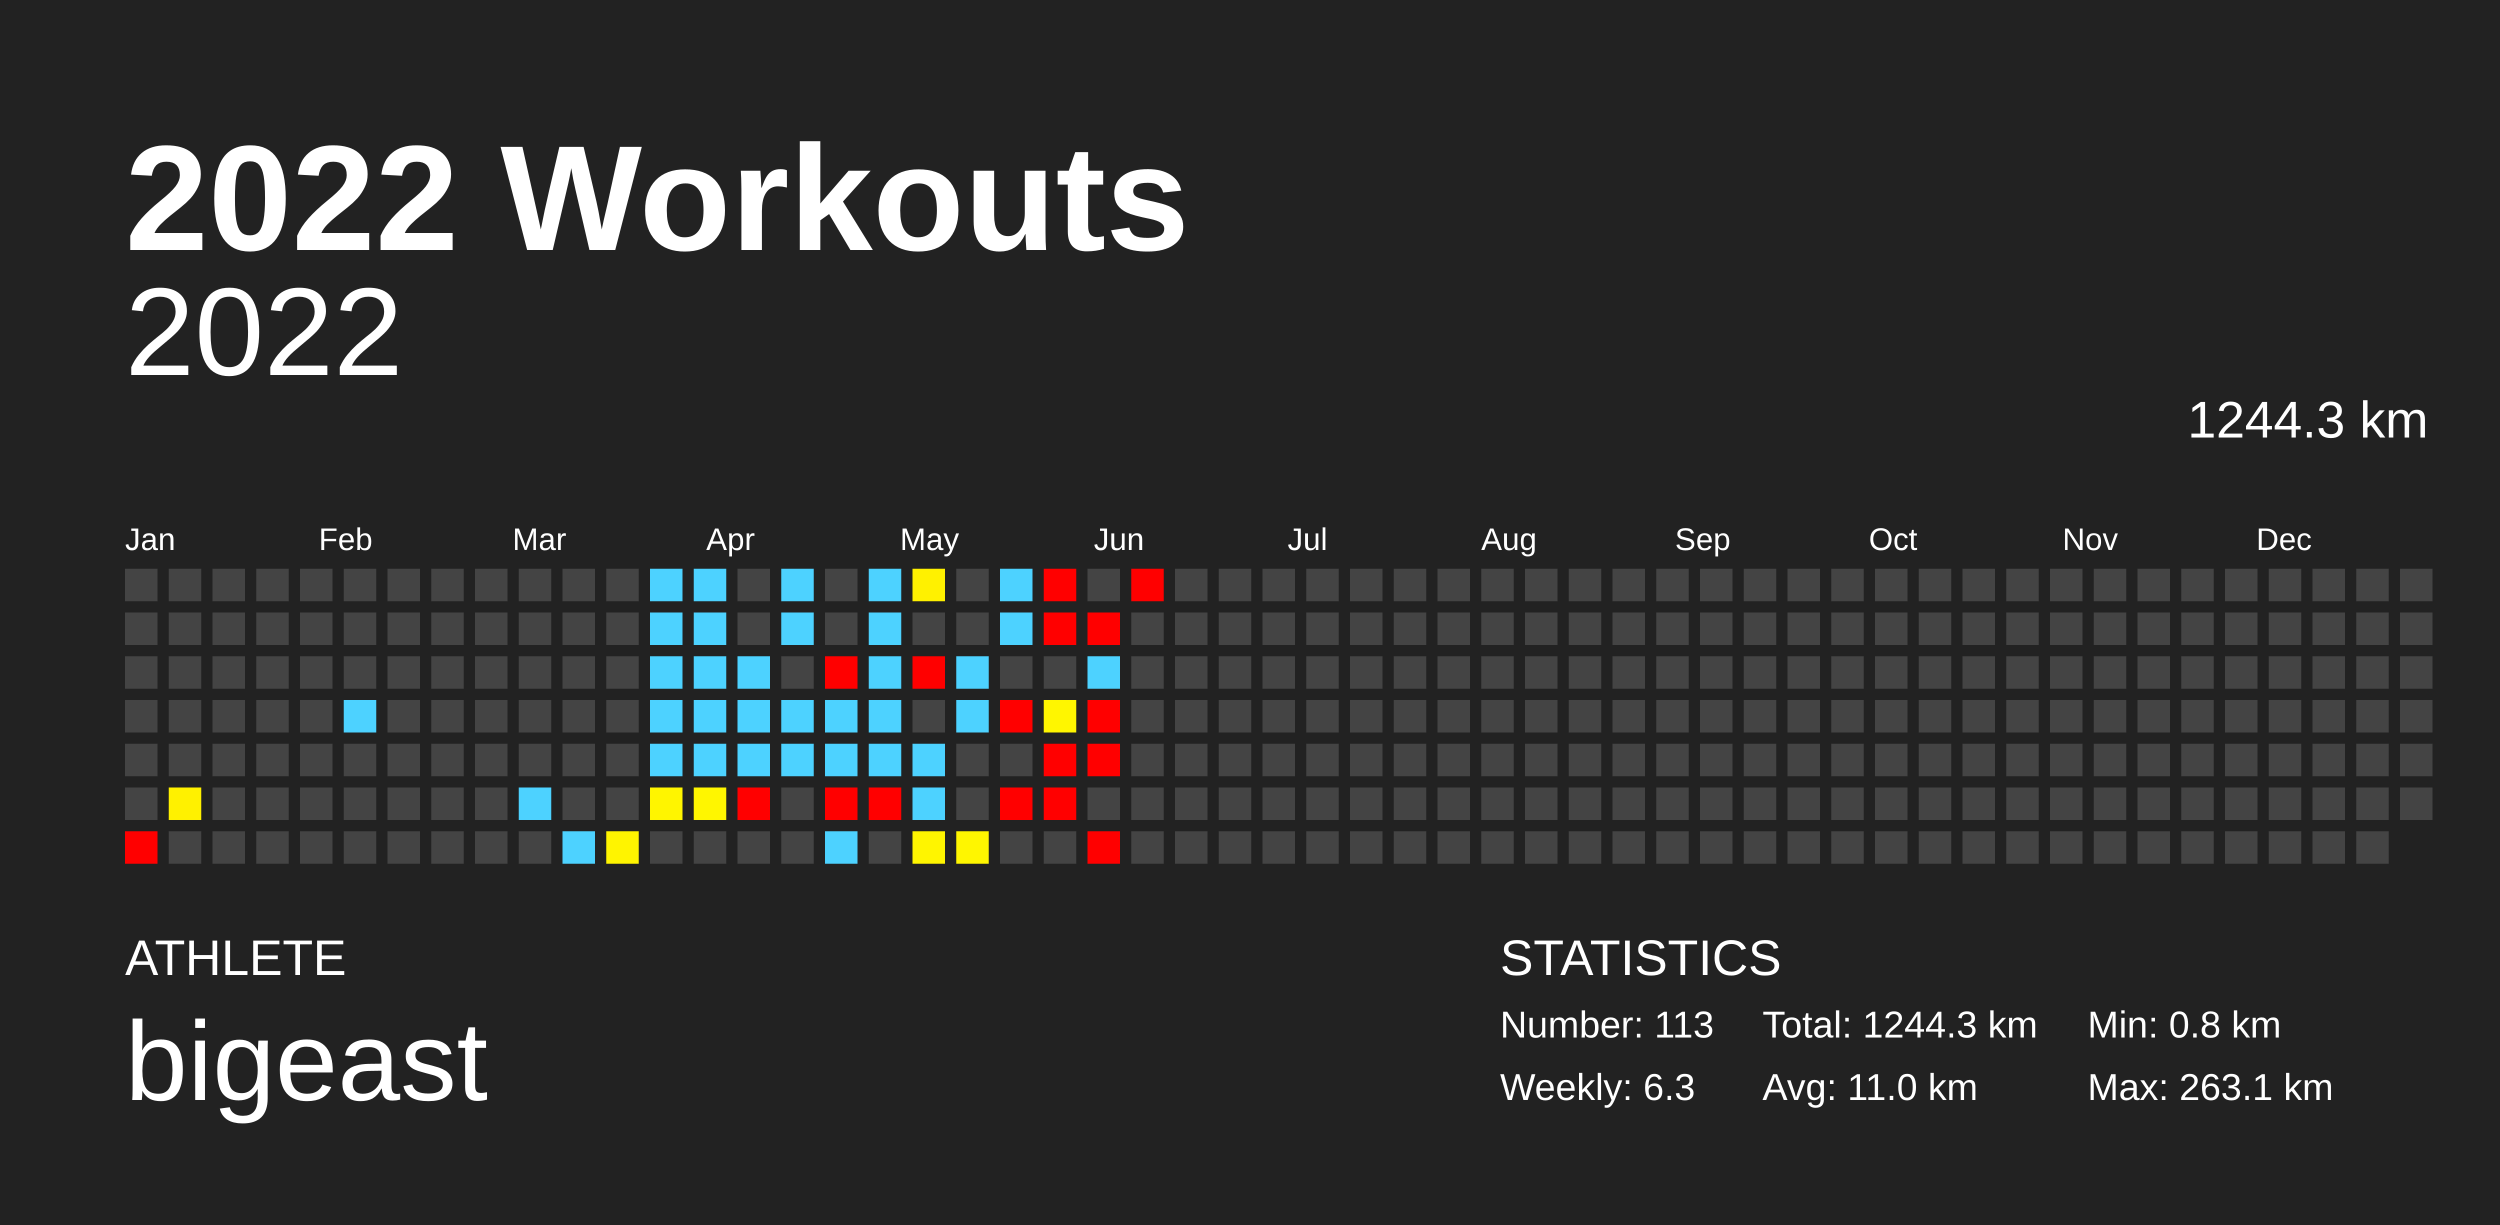
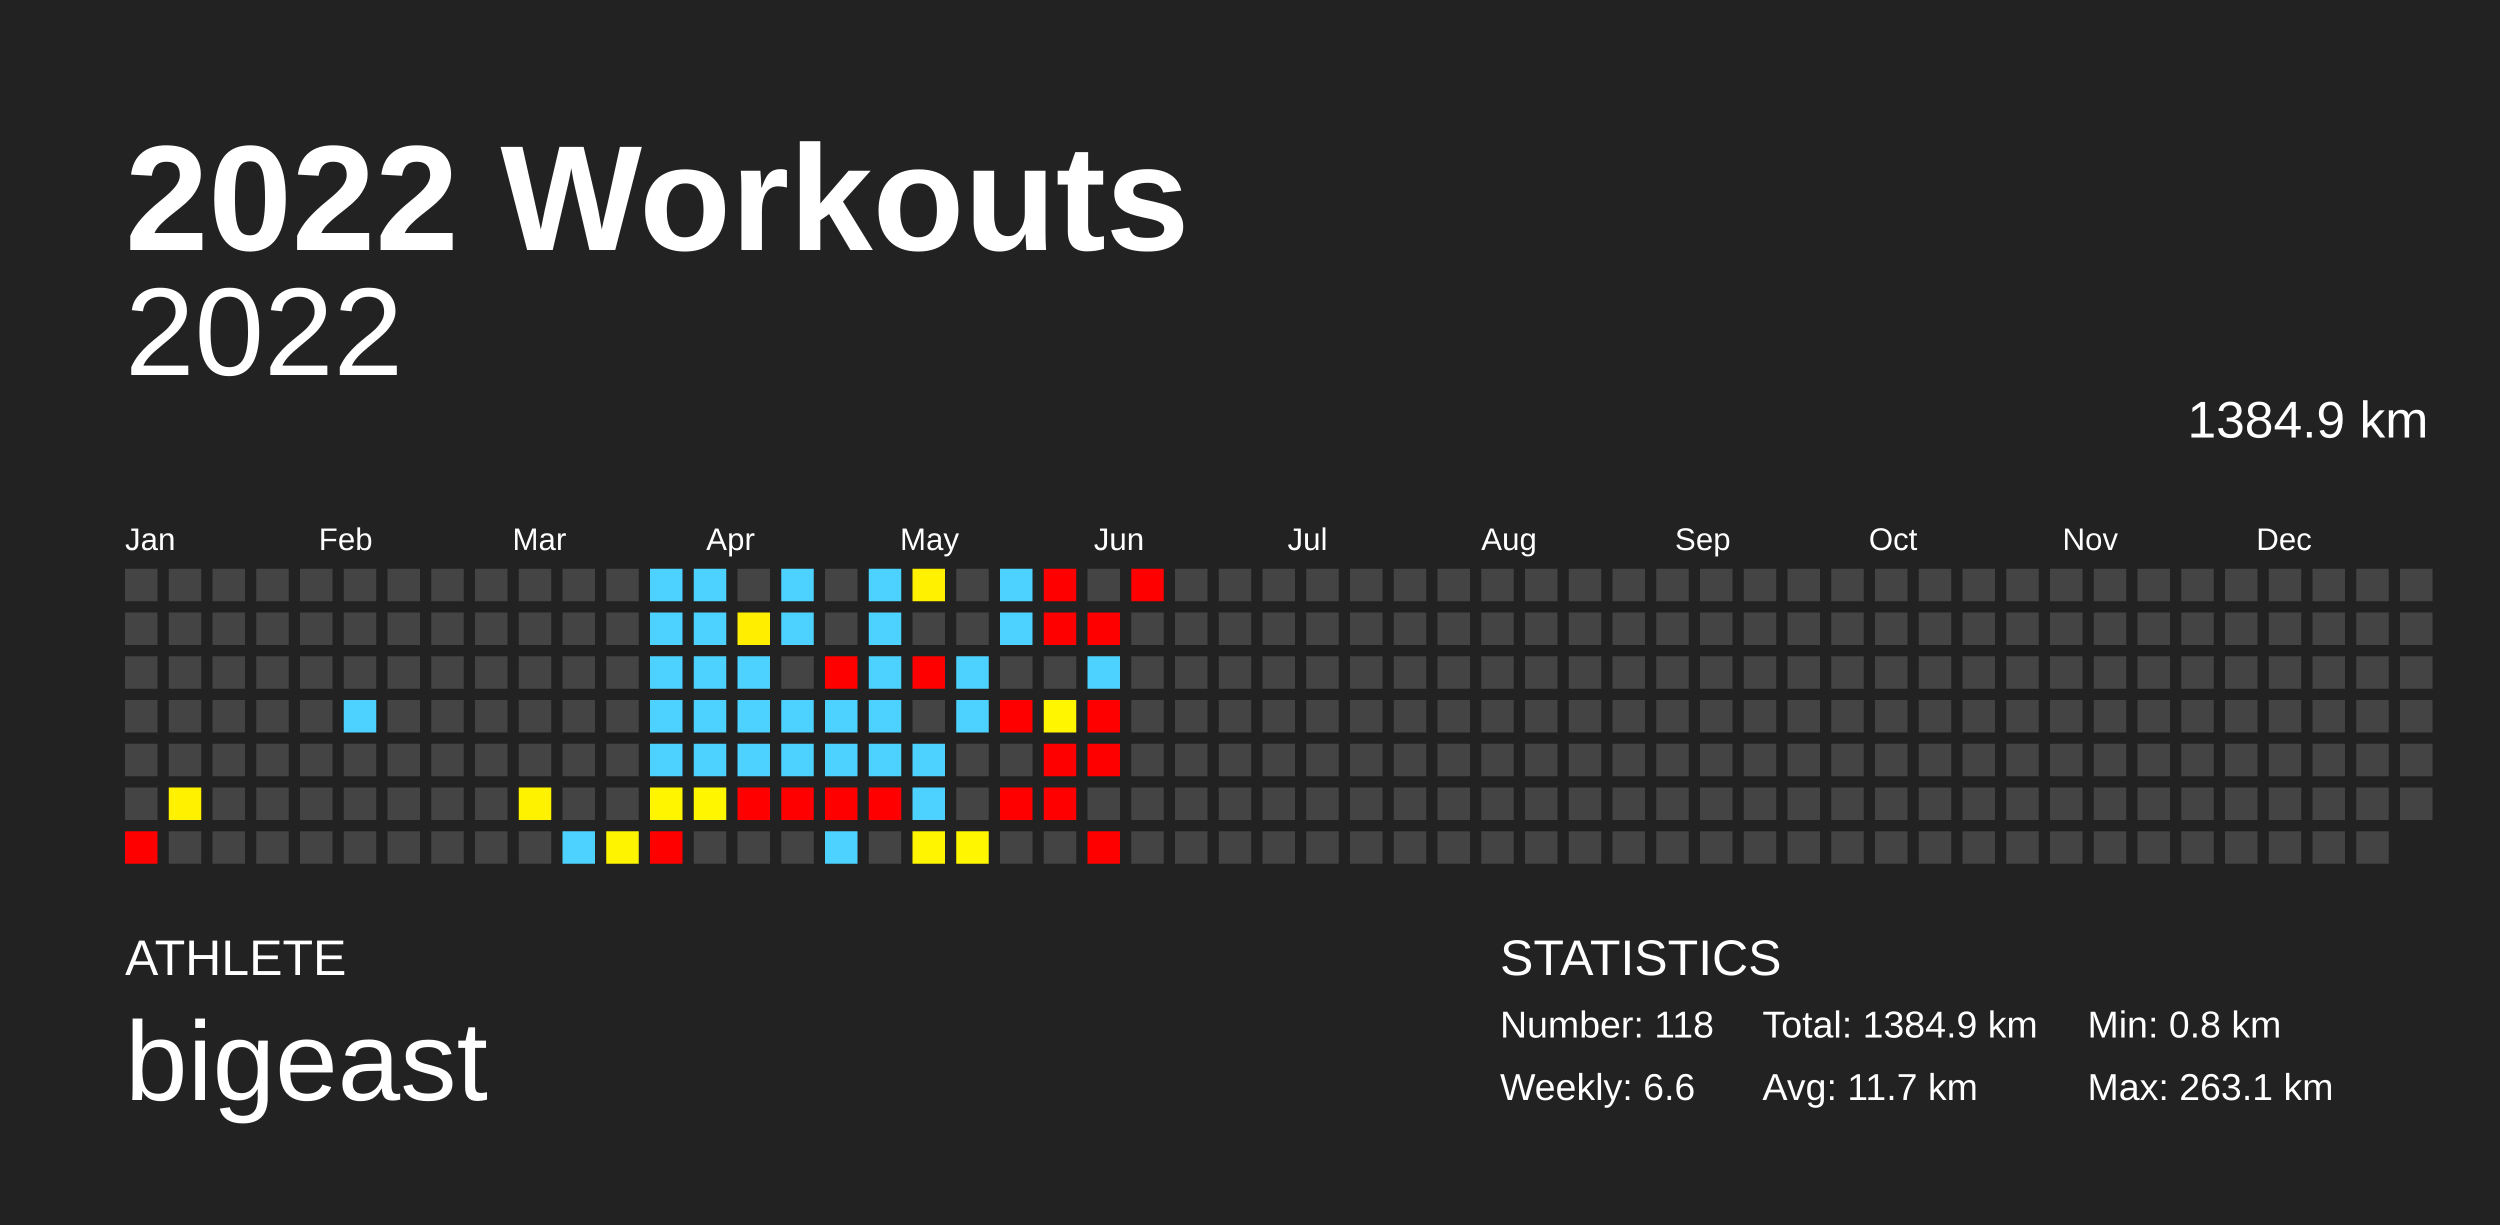
<svg xmlns="http://www.w3.org/2000/svg" baseProfile="full" height="98mm" version="1.1" viewBox="0,0,200,98" width="200mm">
  <defs />
  <rect fill="#222222" height="98" width="200" x="0" y="0" />
  <text fill="#FFFFFF" style="font-size:12px; font-family:Arial; font-weight:bold;" x="10" y="20">2022 Workouts</text>
  <text fill="#FFFFFF" style="font-size:4px; font-family:Arial" x="10" y="78">ATHLETE</text>
  <text fill="#FFFFFF" style="font-size:9px; font-family:Arial" x="10" y="88">bigeast</text>
  <text fill="#FFFFFF" style="font-size:4px; font-family:Arial" x="120" y="78">STATISTICS</text>
-   <text fill="#FFFFFF" style="font-size:3px; font-family:Arial" x="120" y="83">Number: 113</text>
-   <text fill="#FFFFFF" style="font-size:3px; font-family:Arial" x="120" y="88">Weekly: 6.3</text>
-   <text fill="#FFFFFF" style="font-size:3px; font-family:Arial" x="141" y="83">Total: 1244.3 km</text>
-   <text fill="#FFFFFF" style="font-size:3px; font-family:Arial" x="141" y="88">Avg: 11.0 km</text>
+   <text fill="#FFFFFF" style="font-size:3px; font-family:Arial" x="120" y="83">Number: 118</text>
+   <text fill="#FFFFFF" style="font-size:3px; font-family:Arial" x="120" y="88">Weekly: 6.6</text>
+   <text fill="#FFFFFF" style="font-size:3px; font-family:Arial" x="141" y="83">Total: 1384.9 km</text>
+   <text fill="#FFFFFF" style="font-size:3px; font-family:Arial" x="141" y="88">Avg: 11.7 km</text>
  <text fill="#FFFFFF" style="font-size:3px; font-family:Arial" x="167" y="83">Min: 0.8 km</text>
  <text fill="#FFFFFF" style="font-size:3px; font-family:Arial" x="167" y="88">Max: 263.1 km</text>
  <text alignment-baseline="hanging" fill="#FFFFFF" style="font-size:10.0px; font-family:Arial;" x="10" y="30">2022</text>
-   <text alignment-baseline="hanging" fill="#FFFFFF" style="font-size:4.125px; font-family:Arial;" x="175" y="35">1244.3 km</text>
+   <text alignment-baseline="hanging" fill="#FFFFFF" style="font-size:4.125px; font-family:Arial;" x="175" y="35">1384.9 km</text>
  <text fill="#FFFFFF" style="font-size:2.5px; font-family:Arial" x="10.0" y="44">Jan</text>
  <text fill="#FFFFFF" style="font-size:2.5px; font-family:Arial" x="25.5" y="44">Feb</text>
  <text fill="#FFFFFF" style="font-size:2.5px; font-family:Arial" x="41.0" y="44">Mar</text>
  <text fill="#FFFFFF" style="font-size:2.5px; font-family:Arial" x="56.5" y="44">Apr</text>
  <text fill="#FFFFFF" style="font-size:2.5px; font-family:Arial" x="72.0" y="44">May</text>
  <text fill="#FFFFFF" style="font-size:2.5px; font-family:Arial" x="87.5" y="44">Jun</text>
  <text fill="#FFFFFF" style="font-size:2.5px; font-family:Arial" x="103.0" y="44">Jul</text>
  <text fill="#FFFFFF" style="font-size:2.5px; font-family:Arial" x="118.5" y="44">Aug</text>
  <text fill="#FFFFFF" style="font-size:2.5px; font-family:Arial" x="134.0" y="44">Sep</text>
  <text fill="#FFFFFF" style="font-size:2.5px; font-family:Arial" x="149.5" y="44">Oct</text>
  <text fill="#FFFFFF" style="font-size:2.5px; font-family:Arial" x="165.0" y="44">Nov</text>
  <text fill="#FFFFFF" style="font-size:2.5px; font-family:Arial" x="180.5" y="44">Dec</text>
  <rect fill="#444444" height="2.6" width="2.6" x="10.0" y="45.5" />
  <rect fill="#444444" height="2.6" width="2.6" x="10.0" y="49.0" />
  <rect fill="#444444" height="2.6" width="2.6" x="10.0" y="52.5" />
  <rect fill="#444444" height="2.6" width="2.6" x="10.0" y="56.0" />
  <rect fill="#444444" height="2.6" width="2.6" x="10.0" y="59.5" />
  <rect fill="#444444" height="2.6" width="2.6" x="10.0" y="63.0" />
  <rect fill="red" height="2.6" width="2.6" x="10.0" y="66.5" />
  <rect fill="#444444" height="2.6" width="2.6" x="13.5" y="45.5" />
  <rect fill="#444444" height="2.6" width="2.6" x="13.5" y="49.0" />
  <rect fill="#444444" height="2.6" width="2.6" x="13.5" y="52.5" />
  <rect fill="#444444" height="2.6" width="2.6" x="13.5" y="56.0" />
  <rect fill="#444444" height="2.6" width="2.6" x="13.5" y="59.5" />
  <rect fill="#fff100" height="2.6" width="2.6" x="13.5" y="63.0" />
  <rect fill="#444444" height="2.6" width="2.6" x="13.5" y="66.5" />
  <rect fill="#444444" height="2.6" width="2.6" x="17.0" y="45.5" />
  <rect fill="#444444" height="2.6" width="2.6" x="17.0" y="49.0" />
  <rect fill="#444444" height="2.6" width="2.6" x="17.0" y="52.5" />
  <rect fill="#444444" height="2.6" width="2.6" x="17.0" y="56.0" />
  <rect fill="#444444" height="2.6" width="2.6" x="17.0" y="59.5" />
  <rect fill="#444444" height="2.6" width="2.6" x="17.0" y="63.0" />
  <rect fill="#444444" height="2.6" width="2.6" x="17.0" y="66.5" />
  <rect fill="#444444" height="2.6" width="2.6" x="20.5" y="45.5" />
  <rect fill="#444444" height="2.6" width="2.6" x="20.5" y="49.0" />
  <rect fill="#444444" height="2.6" width="2.6" x="20.5" y="52.5" />
  <rect fill="#444444" height="2.6" width="2.6" x="20.5" y="56.0" />
  <rect fill="#444444" height="2.6" width="2.6" x="20.5" y="59.5" />
  <rect fill="#444444" height="2.6" width="2.6" x="20.5" y="63.0" />
  <rect fill="#444444" height="2.6" width="2.6" x="20.5" y="66.5" />
  <rect fill="#444444" height="2.6" width="2.6" x="24.0" y="45.5" />
  <rect fill="#444444" height="2.6" width="2.6" x="24.0" y="49.0" />
  <rect fill="#444444" height="2.6" width="2.6" x="24.0" y="52.5" />
  <rect fill="#444444" height="2.6" width="2.6" x="24.0" y="56.0" />
  <rect fill="#444444" height="2.6" width="2.6" x="24.0" y="59.5" />
  <rect fill="#444444" height="2.6" width="2.6" x="24.0" y="63.0" />
  <rect fill="#444444" height="2.6" width="2.6" x="24.0" y="66.5" />
  <rect fill="#444444" height="2.6" width="2.6" x="27.5" y="45.5" />
  <rect fill="#444444" height="2.6" width="2.6" x="27.5" y="49.0" />
  <rect fill="#444444" height="2.6" width="2.6" x="27.5" y="52.5" />
  <rect fill="#4dd2ff" height="2.6" width="2.6" x="27.5" y="56.0" />
  <rect fill="#444444" height="2.6" width="2.6" x="27.5" y="59.5" />
  <rect fill="#444444" height="2.6" width="2.6" x="27.5" y="63.0" />
  <rect fill="#444444" height="2.6" width="2.6" x="27.5" y="66.5" />
  <rect fill="#444444" height="2.6" width="2.6" x="31.0" y="45.5" />
  <rect fill="#444444" height="2.6" width="2.6" x="31.0" y="49.0" />
  <rect fill="#444444" height="2.6" width="2.6" x="31.0" y="52.5" />
  <rect fill="#444444" height="2.6" width="2.6" x="31.0" y="56.0" />
  <rect fill="#444444" height="2.6" width="2.6" x="31.0" y="59.5" />
  <rect fill="#444444" height="2.6" width="2.6" x="31.0" y="63.0" />
  <rect fill="#444444" height="2.6" width="2.6" x="31.0" y="66.5" />
  <rect fill="#444444" height="2.6" width="2.6" x="34.5" y="45.5" />
  <rect fill="#444444" height="2.6" width="2.6" x="34.5" y="49.0" />
  <rect fill="#444444" height="2.6" width="2.6" x="34.5" y="52.5" />
  <rect fill="#444444" height="2.6" width="2.6" x="34.5" y="56.0" />
  <rect fill="#444444" height="2.6" width="2.6" x="34.5" y="59.5" />
  <rect fill="#444444" height="2.6" width="2.6" x="34.5" y="63.0" />
  <rect fill="#444444" height="2.6" width="2.6" x="34.5" y="66.5" />
  <rect fill="#444444" height="2.6" width="2.6" x="38.0" y="45.5" />
  <rect fill="#444444" height="2.6" width="2.6" x="38.0" y="49.0" />
  <rect fill="#444444" height="2.6" width="2.6" x="38.0" y="52.5" />
  <rect fill="#444444" height="2.6" width="2.6" x="38.0" y="56.0" />
  <rect fill="#444444" height="2.6" width="2.6" x="38.0" y="59.5" />
  <rect fill="#444444" height="2.6" width="2.6" x="38.0" y="63.0" />
  <rect fill="#444444" height="2.6" width="2.6" x="38.0" y="66.5" />
  <rect fill="#444444" height="2.6" width="2.6" x="41.5" y="45.5" />
  <rect fill="#444444" height="2.6" width="2.6" x="41.5" y="49.0" />
  <rect fill="#444444" height="2.6" width="2.6" x="41.5" y="52.5" />
  <rect fill="#444444" height="2.6" width="2.6" x="41.5" y="56.0" />
  <rect fill="#444444" height="2.6" width="2.6" x="41.5" y="59.5" />
-   <rect fill="#4dd2ff" height="2.6" width="2.6" x="41.5" y="63.0" />
+   <rect fill="#fff200" height="2.6" width="2.6" x="41.5" y="63.0" />
  <rect fill="#444444" height="2.6" width="2.6" x="41.5" y="66.5" />
  <rect fill="#444444" height="2.6" width="2.6" x="45.0" y="45.5" />
  <rect fill="#444444" height="2.6" width="2.6" x="45.0" y="49.0" />
  <rect fill="#444444" height="2.6" width="2.6" x="45.0" y="52.5" />
  <rect fill="#444444" height="2.6" width="2.6" x="45.0" y="56.0" />
  <rect fill="#444444" height="2.6" width="2.6" x="45.0" y="59.5" />
  <rect fill="#444444" height="2.6" width="2.6" x="45.0" y="63.0" />
  <rect fill="#4dd2ff" height="2.6" width="2.6" x="45.0" y="66.5" />
  <rect fill="#444444" height="2.6" width="2.6" x="48.5" y="45.5" />
  <rect fill="#444444" height="2.6" width="2.6" x="48.5" y="49.0" />
  <rect fill="#444444" height="2.6" width="2.6" x="48.5" y="52.5" />
  <rect fill="#444444" height="2.6" width="2.6" x="48.5" y="56.0" />
  <rect fill="#444444" height="2.6" width="2.6" x="48.5" y="59.5" />
  <rect fill="#444444" height="2.6" width="2.6" x="48.5" y="63.0" />
  <rect fill="#fff400" height="2.6" width="2.6" x="48.5" y="66.5" />
  <rect fill="#4dd2ff" height="2.6" width="2.6" x="52.0" y="45.5" />
  <rect fill="#4dd2ff" height="2.6" width="2.6" x="52.0" y="49.0" />
  <rect fill="#4dd2ff" height="2.6" width="2.6" x="52.0" y="52.5" />
  <rect fill="#4dd2ff" height="2.6" width="2.6" x="52.0" y="56.0" />
  <rect fill="#4dd2ff" height="2.6" width="2.6" x="52.0" y="59.5" />
  <rect fill="#fff500" height="2.6" width="2.6" x="52.0" y="63.0" />
-   <rect fill="#444444" height="2.6" width="2.6" x="52.0" y="66.5" />
+   <rect fill="red" height="2.6" width="2.6" x="52.0" y="66.5" />
  <rect fill="#4dd2ff" height="2.6" width="2.6" x="55.5" y="45.5" />
  <rect fill="#4dd2ff" height="2.6" width="2.6" x="55.5" y="49.0" />
  <rect fill="#4dd2ff" height="2.6" width="2.6" x="55.5" y="52.5" />
  <rect fill="#4dd2ff" height="2.6" width="2.6" x="55.5" y="56.0" />
  <rect fill="#4dd2ff" height="2.6" width="2.6" x="55.5" y="59.5" />
  <rect fill="#fff600" height="2.6" width="2.6" x="55.5" y="63.0" />
  <rect fill="#444444" height="2.6" width="2.6" x="55.5" y="66.5" />
  <rect fill="#444444" height="2.6" width="2.6" x="59.0" y="45.5" />
-   <rect fill="#444444" height="2.6" width="2.6" x="59.0" y="49.0" />
+   <rect fill="#ffee00" height="2.6" width="2.6" x="59.0" y="49.0" />
  <rect fill="#4dd2ff" height="2.6" width="2.6" x="59.0" y="52.5" />
  <rect fill="#4dd2ff" height="2.6" width="2.6" x="59.0" y="56.0" />
  <rect fill="#4dd2ff" height="2.6" width="2.6" x="59.0" y="59.5" />
  <rect fill="red" height="2.6" width="2.6" x="59.0" y="63.0" />
  <rect fill="#444444" height="2.6" width="2.6" x="59.0" y="66.5" />
  <rect fill="#4dd2ff" height="2.6" width="2.6" x="62.5" y="45.5" />
  <rect fill="#4dd2ff" height="2.6" width="2.6" x="62.5" y="49.0" />
  <rect fill="#444444" height="2.6" width="2.6" x="62.5" y="52.5" />
  <rect fill="#4dd2ff" height="2.6" width="2.6" x="62.5" y="56.0" />
  <rect fill="#4dd2ff" height="2.6" width="2.6" x="62.5" y="59.5" />
-   <rect fill="#444444" height="2.6" width="2.6" x="62.5" y="63.0" />
+   <rect fill="red" height="2.6" width="2.6" x="62.5" y="63.0" />
  <rect fill="#444444" height="2.6" width="2.6" x="62.5" y="66.5" />
  <rect fill="#444444" height="2.6" width="2.6" x="66.0" y="45.5" />
  <rect fill="#444444" height="2.6" width="2.6" x="66.0" y="49.0" />
  <rect fill="red" height="2.6" width="2.6" x="66.0" y="52.5" />
  <rect fill="#4dd2ff" height="2.6" width="2.6" x="66.0" y="56.0" />
  <rect fill="#4dd2ff" height="2.6" width="2.6" x="66.0" y="59.5" />
  <rect fill="red" height="2.6" width="2.6" x="66.0" y="63.0" />
  <rect fill="#4dd2ff" height="2.6" width="2.6" x="66.0" y="66.5" />
  <rect fill="#4dd2ff" height="2.6" width="2.6" x="69.5" y="45.5" />
  <rect fill="#4dd2ff" height="2.6" width="2.6" x="69.5" y="49.0" />
  <rect fill="#4dd2ff" height="2.6" width="2.6" x="69.5" y="52.5" />
  <rect fill="#4dd2ff" height="2.6" width="2.6" x="69.5" y="56.0" />
  <rect fill="#4dd2ff" height="2.6" width="2.6" x="69.5" y="59.5" />
  <rect fill="red" height="2.6" width="2.6" x="69.5" y="63.0" />
  <rect fill="#444444" height="2.6" width="2.6" x="69.5" y="66.5" />
  <rect fill="#fff100" height="2.6" width="2.6" x="73.0" y="45.5" />
  <rect fill="#444444" height="2.6" width="2.6" x="73.0" y="49.0" />
  <rect fill="red" height="2.6" width="2.6" x="73.0" y="52.5" />
  <rect fill="#444444" height="2.6" width="2.6" x="73.0" y="56.0" />
  <rect fill="#4dd2ff" height="2.6" width="2.6" x="73.0" y="59.5" />
  <rect fill="#4dd2ff" height="2.6" width="2.6" x="73.0" y="63.0" />
  <rect fill="#fff500" height="2.6" width="2.6" x="73.0" y="66.5" />
  <rect fill="#444444" height="2.6" width="2.6" x="76.5" y="45.5" />
  <rect fill="#444444" height="2.6" width="2.6" x="76.5" y="49.0" />
  <rect fill="#4dd2ff" height="2.6" width="2.6" x="76.5" y="52.5" />
  <rect fill="#4dd2ff" height="2.6" width="2.6" x="76.5" y="56.0" />
  <rect fill="#444444" height="2.6" width="2.6" x="76.5" y="59.5" />
  <rect fill="#444444" height="2.6" width="2.6" x="76.5" y="63.0" />
  <rect fill="#fff600" height="2.6" width="2.6" x="76.5" y="66.5" />
  <rect fill="#4dd2ff" height="2.6" width="2.6" x="80.0" y="45.5" />
  <rect fill="#4dd2ff" height="2.6" width="2.6" x="80.0" y="49.0" />
  <rect fill="#444444" height="2.6" width="2.6" x="80.0" y="52.5" />
  <rect fill="red" height="2.6" width="2.6" x="80.0" y="56.0" />
  <rect fill="#444444" height="2.6" width="2.6" x="80.0" y="59.5" />
  <rect fill="red" height="2.6" width="2.6" x="80.0" y="63.0" />
  <rect fill="#444444" height="2.6" width="2.6" x="80.0" y="66.5" />
  <rect fill="red" height="2.6" width="2.6" x="83.5" y="45.5" />
  <rect fill="red" height="2.6" width="2.6" x="83.5" y="49.0" />
  <rect fill="#444444" height="2.6" width="2.6" x="83.5" y="52.5" />
  <rect fill="#fff600" height="2.6" width="2.6" x="83.5" y="56.0" />
  <rect fill="red" height="2.6" width="2.6" x="83.5" y="59.5" />
  <rect fill="red" height="2.6" width="2.6" x="83.5" y="63.0" />
  <rect fill="#444444" height="2.6" width="2.6" x="83.5" y="66.5" />
  <rect fill="#444444" height="2.6" width="2.6" x="87.0" y="45.5" />
  <rect fill="red" height="2.6" width="2.6" x="87.0" y="49.0" />
  <rect fill="#4dd2ff" height="2.6" width="2.6" x="87.0" y="52.5" />
  <rect fill="red" height="2.6" width="2.6" x="87.0" y="56.0" />
  <rect fill="red" height="2.6" width="2.6" x="87.0" y="59.5" />
  <rect fill="#444444" height="2.6" width="2.6" x="87.0" y="63.0" />
  <rect fill="red" height="2.6" width="2.6" x="87.0" y="66.5" />
  <rect fill="red" height="2.6" width="2.6" x="90.5" y="45.5" />
  <rect fill="#444444" height="2.6" width="2.6" x="90.5" y="49.0" />
  <rect fill="#444444" height="2.6" width="2.6" x="90.5" y="52.5" />
  <rect fill="#444444" height="2.6" width="2.6" x="90.5" y="56.0" />
  <rect fill="#444444" height="2.6" width="2.6" x="90.5" y="59.5" />
  <rect fill="#444444" height="2.6" width="2.6" x="90.5" y="63.0" />
  <rect fill="#444444" height="2.6" width="2.6" x="90.5" y="66.5" />
  <rect fill="#444444" height="2.6" width="2.6" x="94.0" y="45.5" />
  <rect fill="#444444" height="2.6" width="2.6" x="94.0" y="49.0" />
  <rect fill="#444444" height="2.6" width="2.6" x="94.0" y="52.5" />
  <rect fill="#444444" height="2.6" width="2.6" x="94.0" y="56.0" />
  <rect fill="#444444" height="2.6" width="2.6" x="94.0" y="59.5" />
  <rect fill="#444444" height="2.6" width="2.6" x="94.0" y="63.0" />
  <rect fill="#444444" height="2.6" width="2.6" x="94.0" y="66.5" />
  <rect fill="#444444" height="2.6" width="2.6" x="97.5" y="45.5" />
  <rect fill="#444444" height="2.6" width="2.6" x="97.5" y="49.0" />
  <rect fill="#444444" height="2.6" width="2.6" x="97.5" y="52.5" />
  <rect fill="#444444" height="2.6" width="2.6" x="97.5" y="56.0" />
  <rect fill="#444444" height="2.6" width="2.6" x="97.5" y="59.5" />
  <rect fill="#444444" height="2.6" width="2.6" x="97.5" y="63.0" />
  <rect fill="#444444" height="2.6" width="2.6" x="97.5" y="66.5" />
  <rect fill="#444444" height="2.6" width="2.6" x="101.0" y="45.5" />
  <rect fill="#444444" height="2.6" width="2.6" x="101.0" y="49.0" />
  <rect fill="#444444" height="2.6" width="2.6" x="101.0" y="52.5" />
  <rect fill="#444444" height="2.6" width="2.6" x="101.0" y="56.0" />
  <rect fill="#444444" height="2.6" width="2.6" x="101.0" y="59.5" />
  <rect fill="#444444" height="2.6" width="2.6" x="101.0" y="63.0" />
  <rect fill="#444444" height="2.6" width="2.6" x="101.0" y="66.5" />
  <rect fill="#444444" height="2.6" width="2.6" x="104.5" y="45.5" />
  <rect fill="#444444" height="2.6" width="2.6" x="104.5" y="49.0" />
  <rect fill="#444444" height="2.6" width="2.6" x="104.5" y="52.5" />
  <rect fill="#444444" height="2.6" width="2.6" x="104.5" y="56.0" />
  <rect fill="#444444" height="2.6" width="2.6" x="104.5" y="59.5" />
  <rect fill="#444444" height="2.6" width="2.6" x="104.5" y="63.0" />
  <rect fill="#444444" height="2.6" width="2.6" x="104.5" y="66.5" />
  <rect fill="#444444" height="2.6" width="2.6" x="108.0" y="45.5" />
  <rect fill="#444444" height="2.6" width="2.6" x="108.0" y="49.0" />
  <rect fill="#444444" height="2.6" width="2.6" x="108.0" y="52.5" />
  <rect fill="#444444" height="2.6" width="2.6" x="108.0" y="56.0" />
  <rect fill="#444444" height="2.6" width="2.6" x="108.0" y="59.5" />
  <rect fill="#444444" height="2.6" width="2.6" x="108.0" y="63.0" />
  <rect fill="#444444" height="2.6" width="2.6" x="108.0" y="66.5" />
  <rect fill="#444444" height="2.6" width="2.6" x="111.5" y="45.5" />
  <rect fill="#444444" height="2.6" width="2.6" x="111.5" y="49.0" />
  <rect fill="#444444" height="2.6" width="2.6" x="111.5" y="52.5" />
  <rect fill="#444444" height="2.6" width="2.6" x="111.5" y="56.0" />
  <rect fill="#444444" height="2.6" width="2.6" x="111.5" y="59.5" />
  <rect fill="#444444" height="2.6" width="2.6" x="111.5" y="63.0" />
  <rect fill="#444444" height="2.6" width="2.6" x="111.5" y="66.5" />
  <rect fill="#444444" height="2.6" width="2.6" x="115.0" y="45.5" />
  <rect fill="#444444" height="2.6" width="2.6" x="115.0" y="49.0" />
  <rect fill="#444444" height="2.6" width="2.6" x="115.0" y="52.5" />
  <rect fill="#444444" height="2.6" width="2.6" x="115.0" y="56.0" />
  <rect fill="#444444" height="2.6" width="2.6" x="115.0" y="59.5" />
  <rect fill="#444444" height="2.6" width="2.6" x="115.0" y="63.0" />
  <rect fill="#444444" height="2.6" width="2.6" x="115.0" y="66.5" />
  <rect fill="#444444" height="2.6" width="2.6" x="118.5" y="45.5" />
  <rect fill="#444444" height="2.6" width="2.6" x="118.5" y="49.0" />
  <rect fill="#444444" height="2.6" width="2.6" x="118.5" y="52.5" />
  <rect fill="#444444" height="2.6" width="2.6" x="118.5" y="56.0" />
  <rect fill="#444444" height="2.6" width="2.6" x="118.5" y="59.5" />
  <rect fill="#444444" height="2.6" width="2.6" x="118.5" y="63.0" />
  <rect fill="#444444" height="2.6" width="2.6" x="118.5" y="66.5" />
  <rect fill="#444444" height="2.6" width="2.6" x="122.0" y="45.5" />
  <rect fill="#444444" height="2.6" width="2.6" x="122.0" y="49.0" />
  <rect fill="#444444" height="2.6" width="2.6" x="122.0" y="52.5" />
  <rect fill="#444444" height="2.6" width="2.6" x="122.0" y="56.0" />
  <rect fill="#444444" height="2.6" width="2.6" x="122.0" y="59.5" />
  <rect fill="#444444" height="2.6" width="2.6" x="122.0" y="63.0" />
  <rect fill="#444444" height="2.6" width="2.6" x="122.0" y="66.5" />
  <rect fill="#444444" height="2.6" width="2.6" x="125.5" y="45.5" />
  <rect fill="#444444" height="2.6" width="2.6" x="125.5" y="49.0" />
  <rect fill="#444444" height="2.6" width="2.6" x="125.5" y="52.5" />
  <rect fill="#444444" height="2.6" width="2.6" x="125.5" y="56.0" />
  <rect fill="#444444" height="2.6" width="2.6" x="125.5" y="59.5" />
  <rect fill="#444444" height="2.6" width="2.6" x="125.5" y="63.0" />
  <rect fill="#444444" height="2.6" width="2.6" x="125.5" y="66.5" />
  <rect fill="#444444" height="2.6" width="2.6" x="129.0" y="45.5" />
  <rect fill="#444444" height="2.6" width="2.6" x="129.0" y="49.0" />
  <rect fill="#444444" height="2.6" width="2.6" x="129.0" y="52.5" />
  <rect fill="#444444" height="2.6" width="2.6" x="129.0" y="56.0" />
  <rect fill="#444444" height="2.6" width="2.6" x="129.0" y="59.5" />
  <rect fill="#444444" height="2.6" width="2.6" x="129.0" y="63.0" />
  <rect fill="#444444" height="2.6" width="2.6" x="129.0" y="66.5" />
  <rect fill="#444444" height="2.6" width="2.6" x="132.5" y="45.5" />
  <rect fill="#444444" height="2.6" width="2.6" x="132.5" y="49.0" />
  <rect fill="#444444" height="2.6" width="2.6" x="132.5" y="52.5" />
  <rect fill="#444444" height="2.6" width="2.6" x="132.5" y="56.0" />
  <rect fill="#444444" height="2.6" width="2.6" x="132.5" y="59.5" />
  <rect fill="#444444" height="2.6" width="2.6" x="132.5" y="63.0" />
  <rect fill="#444444" height="2.6" width="2.6" x="132.5" y="66.5" />
  <rect fill="#444444" height="2.6" width="2.6" x="136.0" y="45.5" />
  <rect fill="#444444" height="2.6" width="2.6" x="136.0" y="49.0" />
  <rect fill="#444444" height="2.6" width="2.6" x="136.0" y="52.5" />
  <rect fill="#444444" height="2.6" width="2.6" x="136.0" y="56.0" />
  <rect fill="#444444" height="2.6" width="2.6" x="136.0" y="59.5" />
  <rect fill="#444444" height="2.6" width="2.6" x="136.0" y="63.0" />
  <rect fill="#444444" height="2.6" width="2.6" x="136.0" y="66.5" />
  <rect fill="#444444" height="2.6" width="2.6" x="139.5" y="45.5" />
  <rect fill="#444444" height="2.6" width="2.6" x="139.5" y="49.0" />
  <rect fill="#444444" height="2.6" width="2.6" x="139.5" y="52.5" />
  <rect fill="#444444" height="2.6" width="2.6" x="139.5" y="56.0" />
  <rect fill="#444444" height="2.6" width="2.6" x="139.5" y="59.5" />
  <rect fill="#444444" height="2.6" width="2.6" x="139.5" y="63.0" />
  <rect fill="#444444" height="2.6" width="2.6" x="139.5" y="66.5" />
  <rect fill="#444444" height="2.6" width="2.6" x="143.0" y="45.5" />
  <rect fill="#444444" height="2.6" width="2.6" x="143.0" y="49.0" />
  <rect fill="#444444" height="2.6" width="2.6" x="143.0" y="52.5" />
  <rect fill="#444444" height="2.6" width="2.6" x="143.0" y="56.0" />
  <rect fill="#444444" height="2.6" width="2.6" x="143.0" y="59.5" />
  <rect fill="#444444" height="2.6" width="2.6" x="143.0" y="63.0" />
  <rect fill="#444444" height="2.6" width="2.6" x="143.0" y="66.5" />
  <rect fill="#444444" height="2.6" width="2.6" x="146.5" y="45.5" />
  <rect fill="#444444" height="2.6" width="2.6" x="146.5" y="49.0" />
  <rect fill="#444444" height="2.6" width="2.6" x="146.5" y="52.5" />
  <rect fill="#444444" height="2.6" width="2.6" x="146.5" y="56.0" />
  <rect fill="#444444" height="2.6" width="2.6" x="146.5" y="59.5" />
  <rect fill="#444444" height="2.6" width="2.6" x="146.5" y="63.0" />
  <rect fill="#444444" height="2.6" width="2.6" x="146.5" y="66.5" />
  <rect fill="#444444" height="2.6" width="2.6" x="150.0" y="45.5" />
  <rect fill="#444444" height="2.6" width="2.6" x="150.0" y="49.0" />
  <rect fill="#444444" height="2.6" width="2.6" x="150.0" y="52.5" />
  <rect fill="#444444" height="2.6" width="2.6" x="150.0" y="56.0" />
  <rect fill="#444444" height="2.6" width="2.6" x="150.0" y="59.5" />
  <rect fill="#444444" height="2.6" width="2.6" x="150.0" y="63.0" />
  <rect fill="#444444" height="2.6" width="2.6" x="150.0" y="66.5" />
  <rect fill="#444444" height="2.6" width="2.6" x="153.5" y="45.5" />
  <rect fill="#444444" height="2.6" width="2.6" x="153.5" y="49.0" />
  <rect fill="#444444" height="2.6" width="2.6" x="153.5" y="52.5" />
  <rect fill="#444444" height="2.6" width="2.6" x="153.5" y="56.0" />
  <rect fill="#444444" height="2.6" width="2.6" x="153.5" y="59.5" />
  <rect fill="#444444" height="2.6" width="2.6" x="153.5" y="63.0" />
  <rect fill="#444444" height="2.6" width="2.6" x="153.5" y="66.5" />
  <rect fill="#444444" height="2.6" width="2.6" x="157.0" y="45.5" />
  <rect fill="#444444" height="2.6" width="2.6" x="157.0" y="49.0" />
  <rect fill="#444444" height="2.6" width="2.6" x="157.0" y="52.5" />
  <rect fill="#444444" height="2.6" width="2.6" x="157.0" y="56.0" />
  <rect fill="#444444" height="2.6" width="2.6" x="157.0" y="59.5" />
  <rect fill="#444444" height="2.6" width="2.6" x="157.0" y="63.0" />
  <rect fill="#444444" height="2.6" width="2.6" x="157.0" y="66.5" />
  <rect fill="#444444" height="2.6" width="2.6" x="160.5" y="45.5" />
  <rect fill="#444444" height="2.6" width="2.6" x="160.5" y="49.0" />
  <rect fill="#444444" height="2.6" width="2.6" x="160.5" y="52.5" />
  <rect fill="#444444" height="2.6" width="2.6" x="160.5" y="56.0" />
  <rect fill="#444444" height="2.6" width="2.6" x="160.5" y="59.5" />
  <rect fill="#444444" height="2.6" width="2.6" x="160.5" y="63.0" />
  <rect fill="#444444" height="2.6" width="2.6" x="160.5" y="66.5" />
  <rect fill="#444444" height="2.6" width="2.6" x="164.0" y="45.5" />
  <rect fill="#444444" height="2.6" width="2.6" x="164.0" y="49.0" />
  <rect fill="#444444" height="2.6" width="2.6" x="164.0" y="52.5" />
  <rect fill="#444444" height="2.6" width="2.6" x="164.0" y="56.0" />
  <rect fill="#444444" height="2.6" width="2.6" x="164.0" y="59.5" />
  <rect fill="#444444" height="2.6" width="2.6" x="164.0" y="63.0" />
  <rect fill="#444444" height="2.6" width="2.6" x="164.0" y="66.5" />
  <rect fill="#444444" height="2.6" width="2.6" x="167.5" y="45.5" />
  <rect fill="#444444" height="2.6" width="2.6" x="167.5" y="49.0" />
  <rect fill="#444444" height="2.6" width="2.6" x="167.5" y="52.5" />
  <rect fill="#444444" height="2.6" width="2.6" x="167.5" y="56.0" />
  <rect fill="#444444" height="2.6" width="2.6" x="167.5" y="59.5" />
  <rect fill="#444444" height="2.6" width="2.6" x="167.5" y="63.0" />
  <rect fill="#444444" height="2.6" width="2.6" x="167.5" y="66.5" />
  <rect fill="#444444" height="2.6" width="2.6" x="171.0" y="45.5" />
  <rect fill="#444444" height="2.6" width="2.6" x="171.0" y="49.0" />
  <rect fill="#444444" height="2.6" width="2.6" x="171.0" y="52.5" />
  <rect fill="#444444" height="2.6" width="2.6" x="171.0" y="56.0" />
  <rect fill="#444444" height="2.6" width="2.6" x="171.0" y="59.5" />
  <rect fill="#444444" height="2.6" width="2.6" x="171.0" y="63.0" />
  <rect fill="#444444" height="2.6" width="2.6" x="171.0" y="66.5" />
  <rect fill="#444444" height="2.6" width="2.6" x="174.5" y="45.5" />
  <rect fill="#444444" height="2.6" width="2.6" x="174.5" y="49.0" />
  <rect fill="#444444" height="2.6" width="2.6" x="174.5" y="52.5" />
  <rect fill="#444444" height="2.6" width="2.6" x="174.5" y="56.0" />
  <rect fill="#444444" height="2.6" width="2.6" x="174.5" y="59.5" />
  <rect fill="#444444" height="2.6" width="2.6" x="174.5" y="63.0" />
  <rect fill="#444444" height="2.6" width="2.6" x="174.5" y="66.5" />
  <rect fill="#444444" height="2.6" width="2.6" x="178.0" y="45.5" />
  <rect fill="#444444" height="2.6" width="2.6" x="178.0" y="49.0" />
  <rect fill="#444444" height="2.6" width="2.6" x="178.0" y="52.5" />
  <rect fill="#444444" height="2.6" width="2.6" x="178.0" y="56.0" />
  <rect fill="#444444" height="2.6" width="2.6" x="178.0" y="59.5" />
  <rect fill="#444444" height="2.6" width="2.6" x="178.0" y="63.0" />
  <rect fill="#444444" height="2.6" width="2.6" x="178.0" y="66.5" />
  <rect fill="#444444" height="2.6" width="2.6" x="181.5" y="45.5" />
  <rect fill="#444444" height="2.6" width="2.6" x="181.5" y="49.0" />
  <rect fill="#444444" height="2.6" width="2.6" x="181.5" y="52.5" />
  <rect fill="#444444" height="2.6" width="2.6" x="181.5" y="56.0" />
  <rect fill="#444444" height="2.6" width="2.6" x="181.5" y="59.5" />
  <rect fill="#444444" height="2.6" width="2.6" x="181.5" y="63.0" />
  <rect fill="#444444" height="2.6" width="2.6" x="181.5" y="66.5" />
  <rect fill="#444444" height="2.6" width="2.6" x="185.0" y="45.5" />
  <rect fill="#444444" height="2.6" width="2.6" x="185.0" y="49.0" />
  <rect fill="#444444" height="2.6" width="2.6" x="185.0" y="52.5" />
  <rect fill="#444444" height="2.6" width="2.6" x="185.0" y="56.0" />
  <rect fill="#444444" height="2.6" width="2.6" x="185.0" y="59.5" />
  <rect fill="#444444" height="2.6" width="2.6" x="185.0" y="63.0" />
  <rect fill="#444444" height="2.6" width="2.6" x="185.0" y="66.5" />
  <rect fill="#444444" height="2.6" width="2.6" x="188.5" y="45.5" />
  <rect fill="#444444" height="2.6" width="2.6" x="188.5" y="49.0" />
  <rect fill="#444444" height="2.6" width="2.6" x="188.5" y="52.5" />
  <rect fill="#444444" height="2.6" width="2.6" x="188.5" y="56.0" />
  <rect fill="#444444" height="2.6" width="2.6" x="188.5" y="59.5" />
  <rect fill="#444444" height="2.6" width="2.6" x="188.5" y="63.0" />
  <rect fill="#444444" height="2.6" width="2.6" x="188.5" y="66.5" />
  <rect fill="#444444" height="2.6" width="2.6" x="192.0" y="45.5" />
  <rect fill="#444444" height="2.6" width="2.6" x="192.0" y="49.0" />
  <rect fill="#444444" height="2.6" width="2.6" x="192.0" y="52.5" />
  <rect fill="#444444" height="2.6" width="2.6" x="192.0" y="56.0" />
  <rect fill="#444444" height="2.6" width="2.6" x="192.0" y="59.5" />
  <rect fill="#444444" height="2.6" width="2.6" x="192.0" y="63.0" />
</svg>
